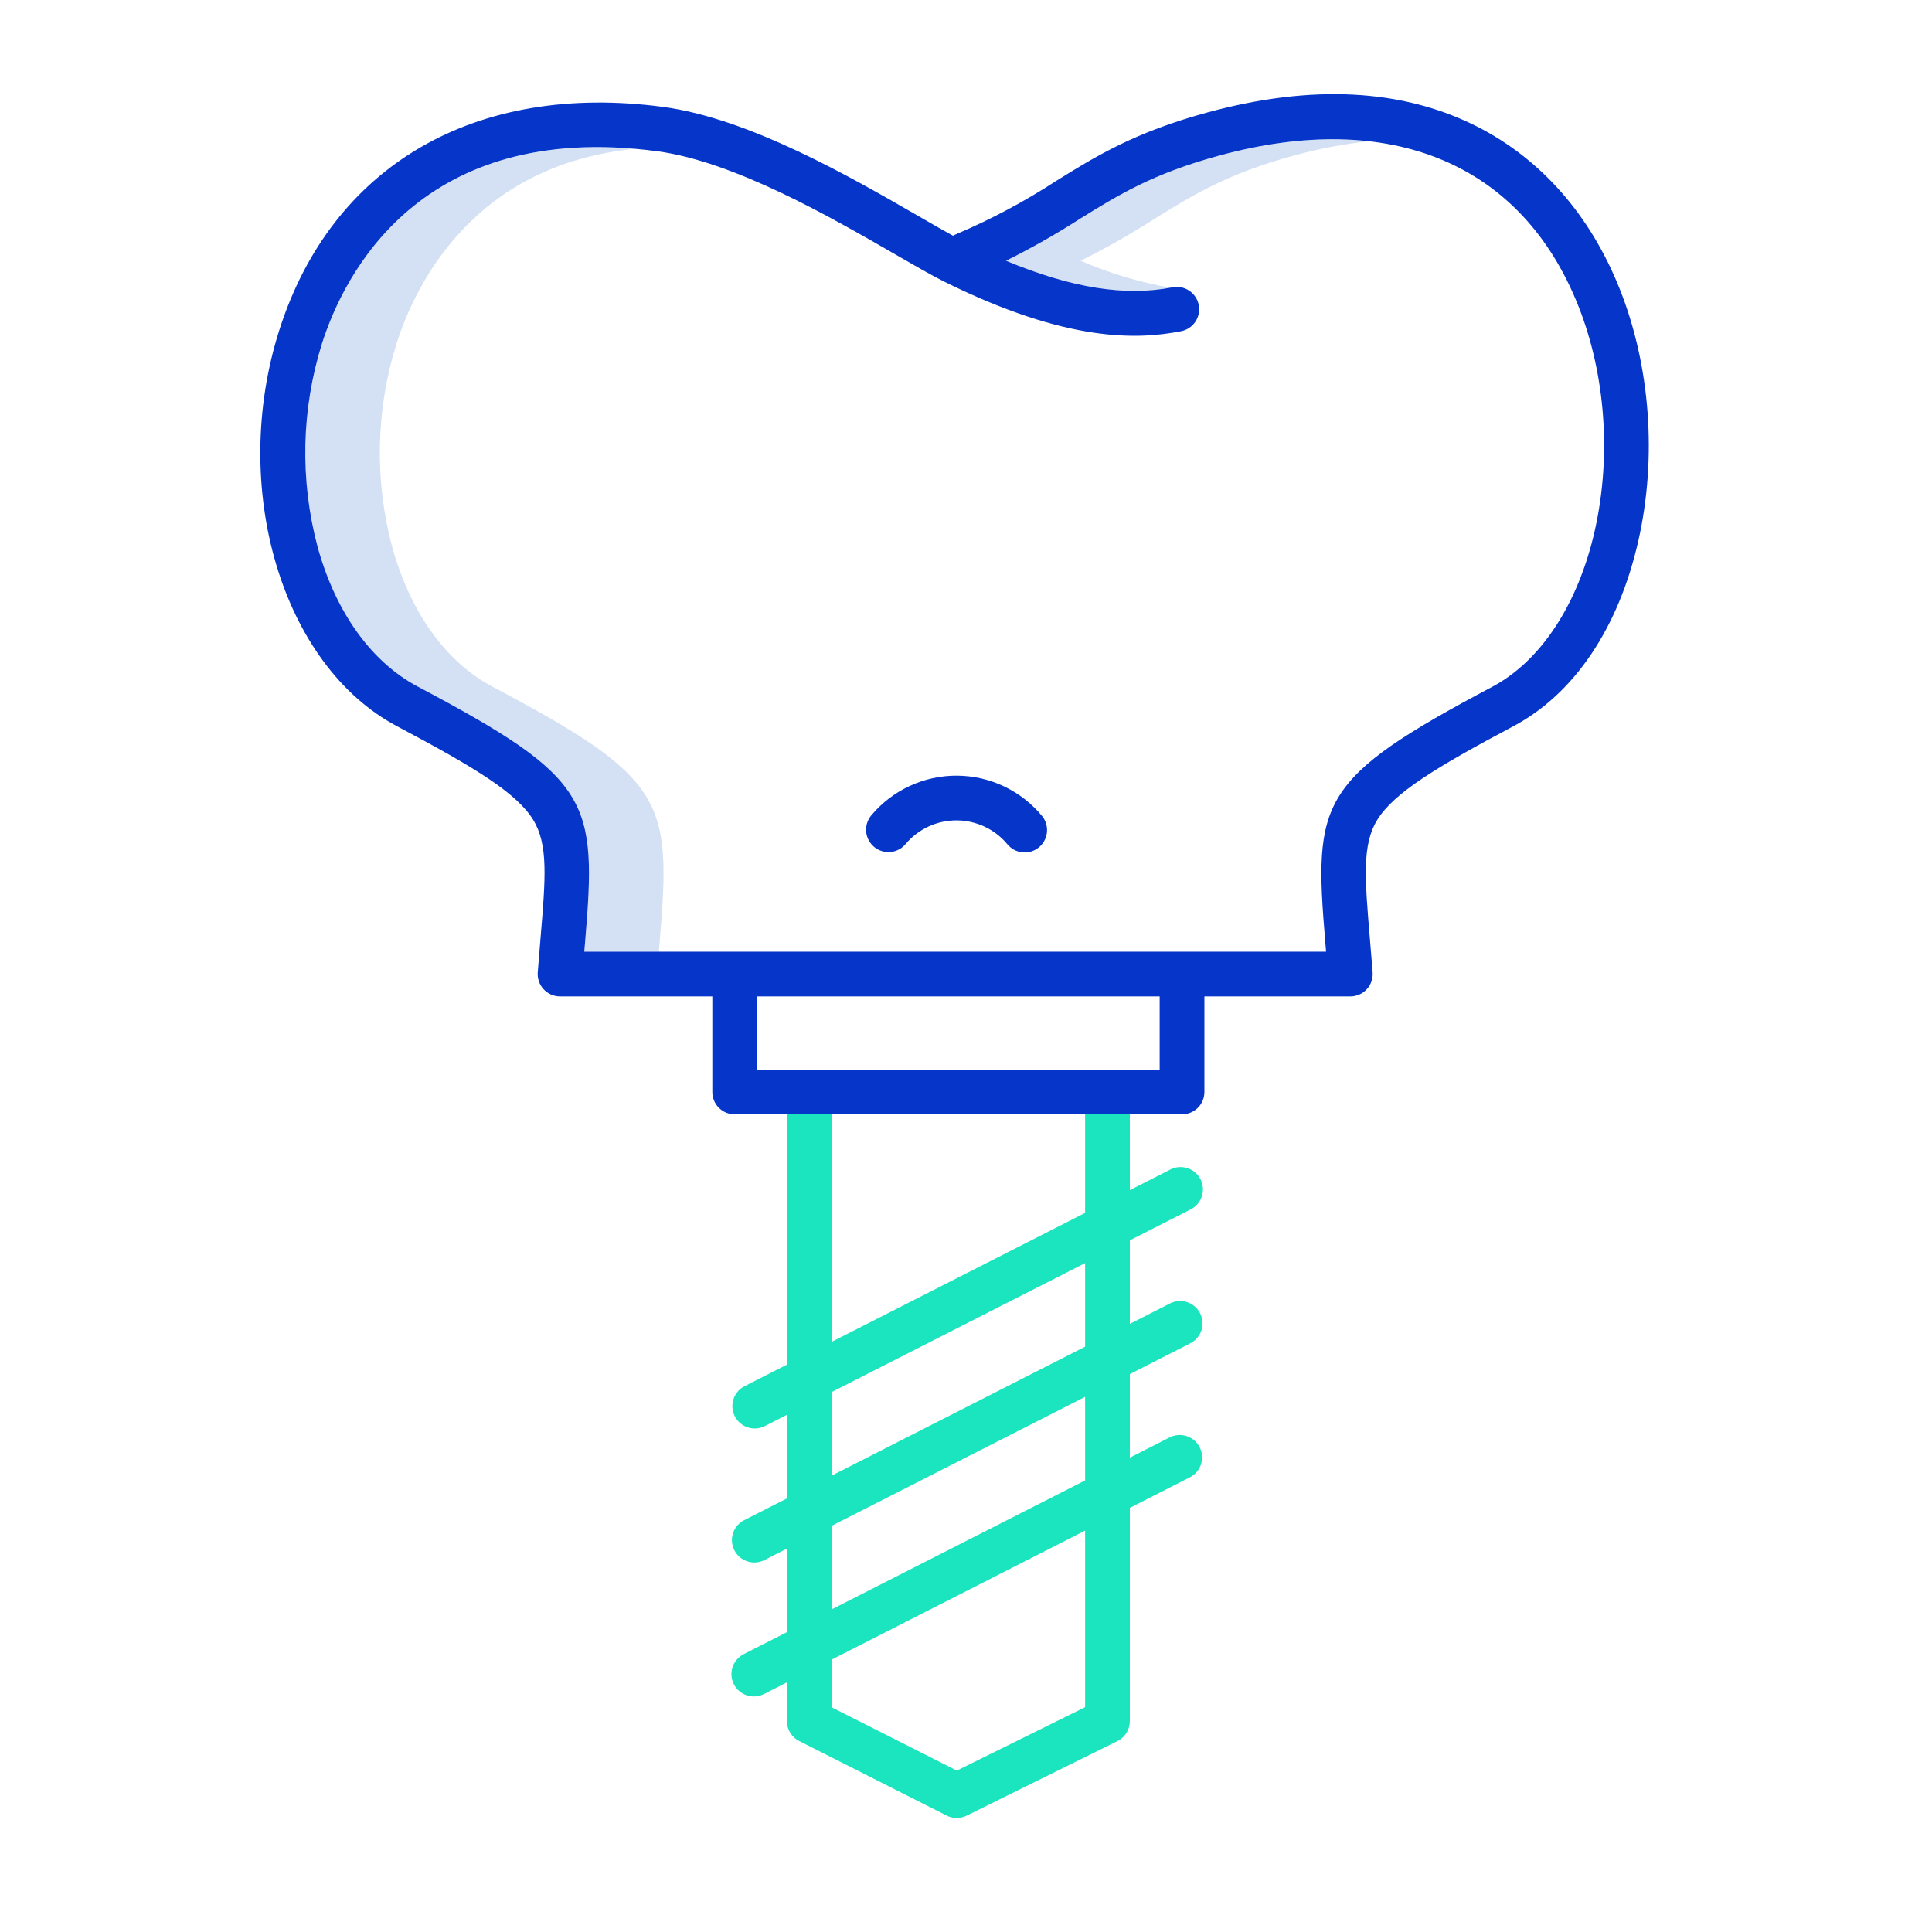
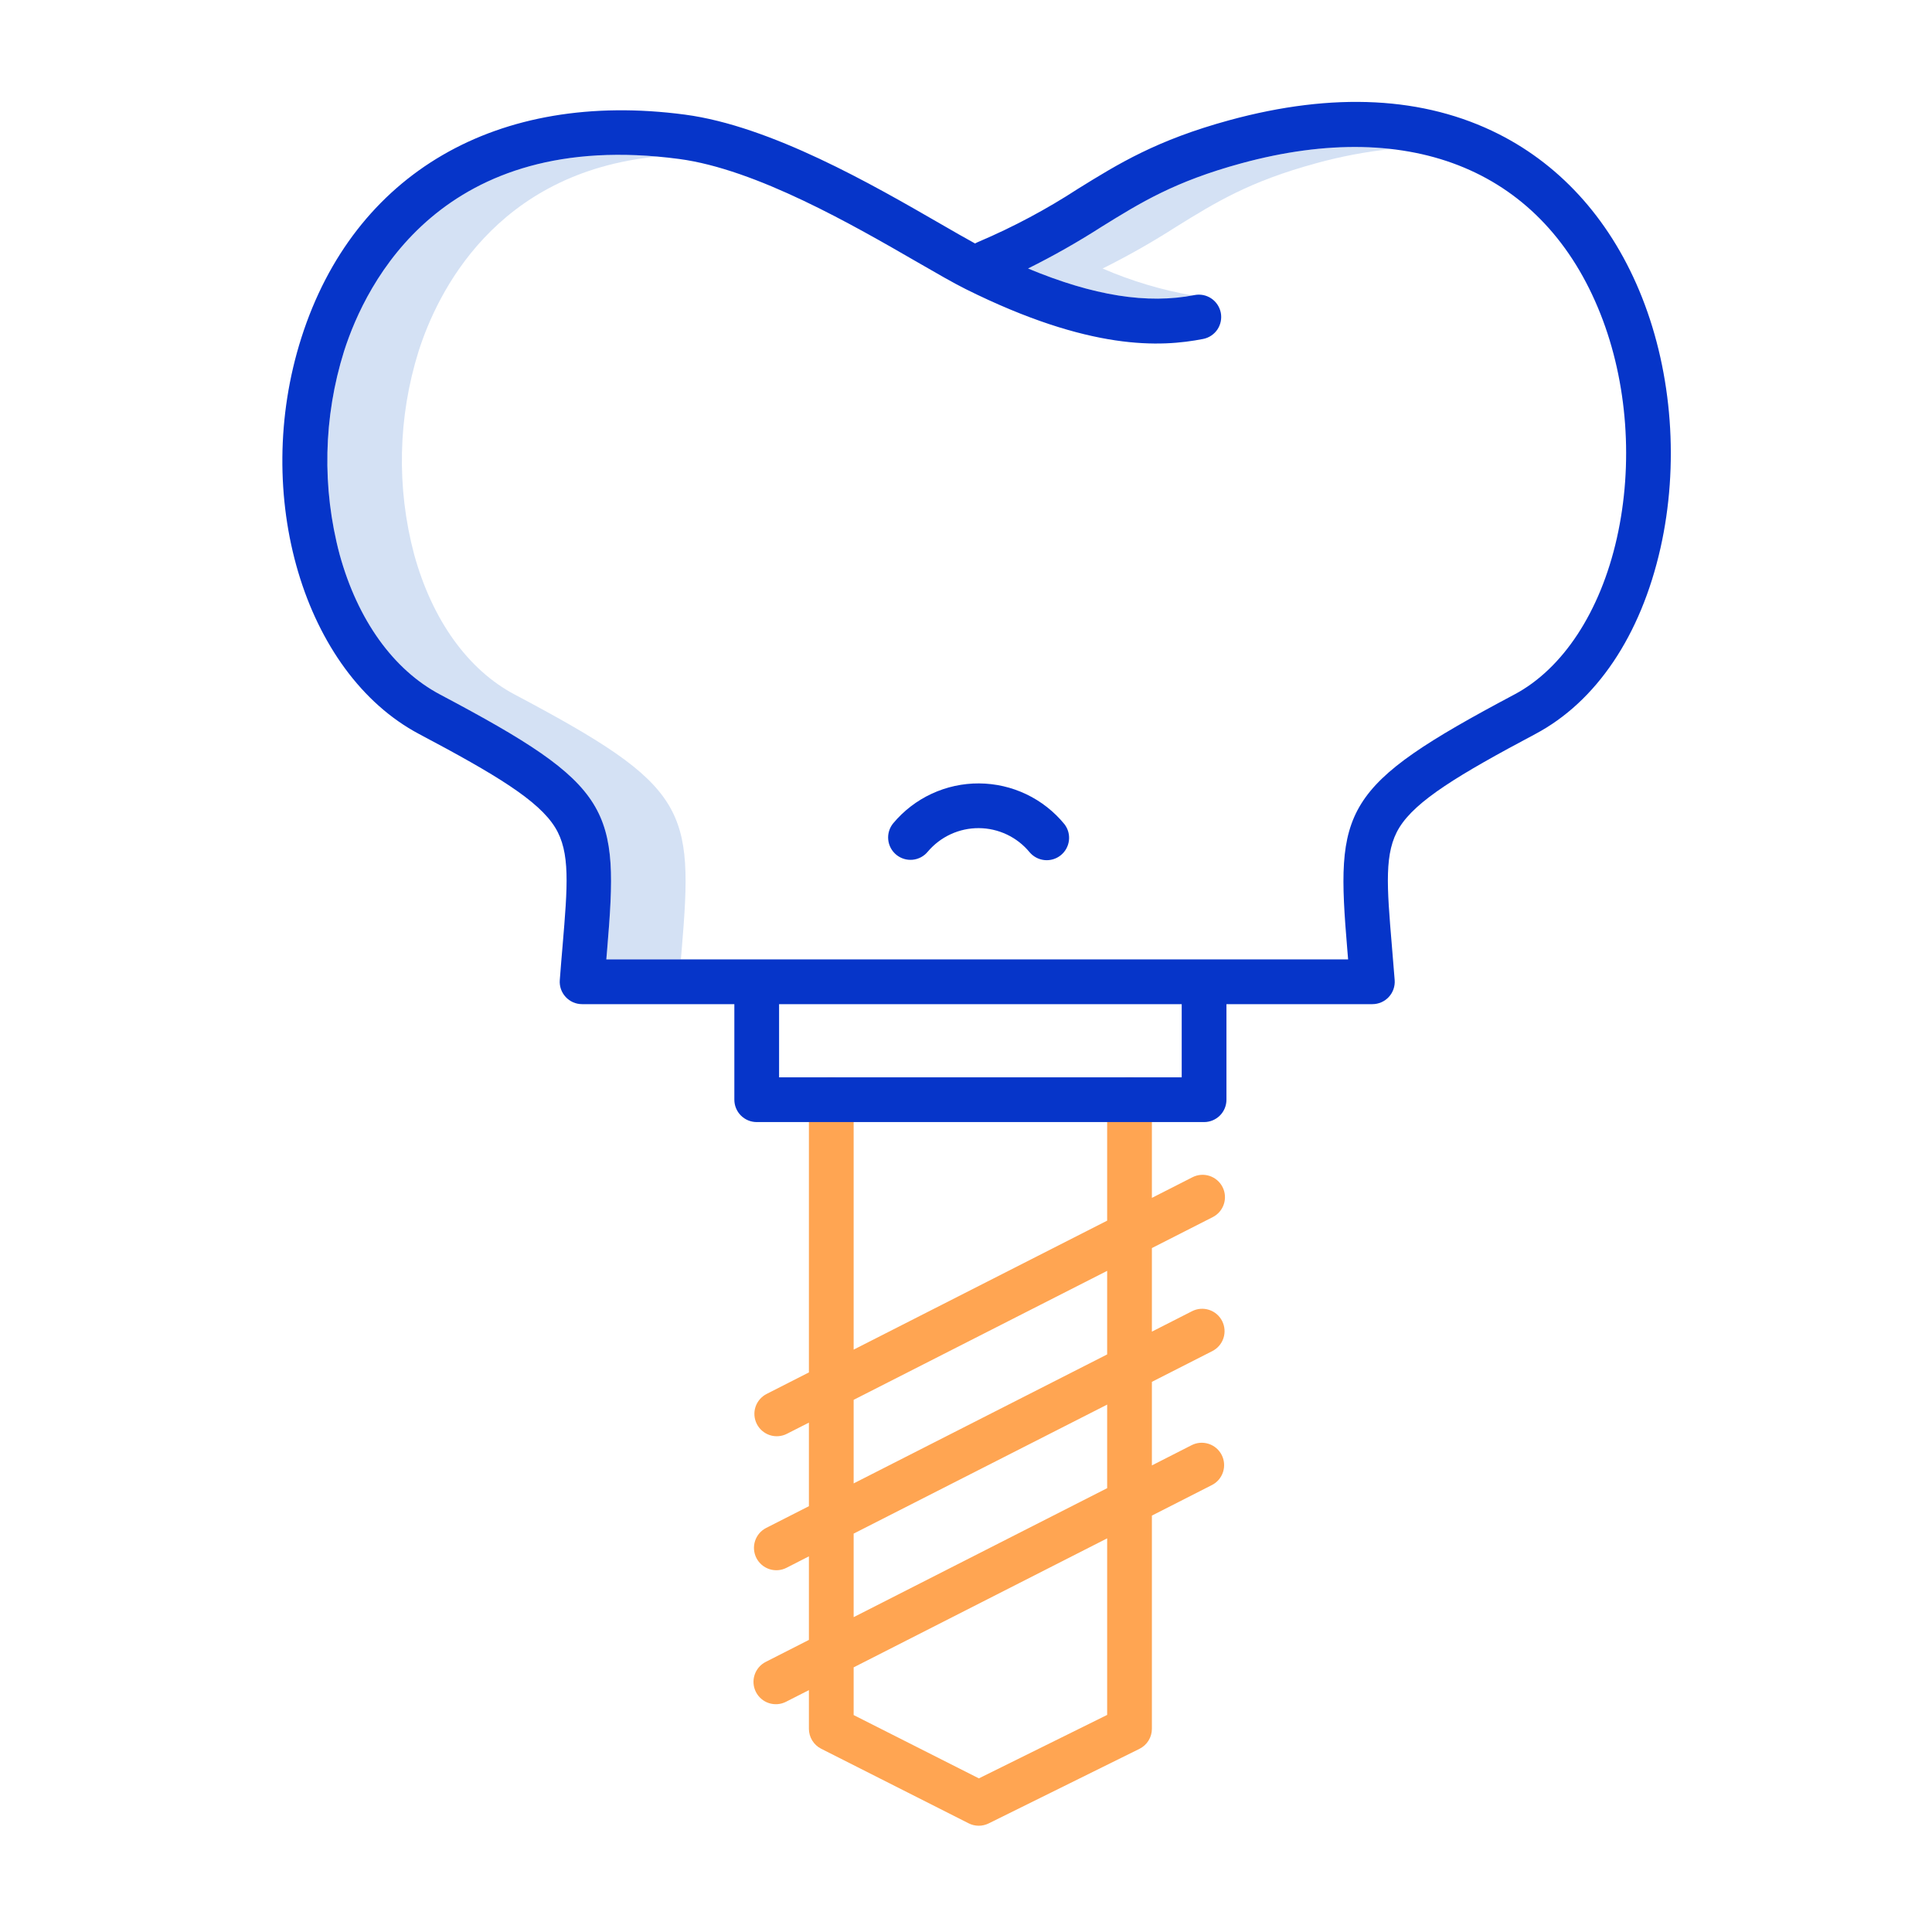
<svg xmlns="http://www.w3.org/2000/svg" width="83" height="83" viewBox="0 0 83 83" fill="none">
-   <path d="M50.279 12.359C48.953 12.126 47.658 11.738 46.422 11.203C47.506 10.663 48.56 10.066 49.579 9.412C51.265 8.367 52.721 7.464 55.581 6.684C56.641 6.391 57.722 6.185 58.816 6.069C56.876 5.849 54.715 6.047 52.378 6.684C49.518 7.464 48.062 8.367 46.376 9.412C45.357 10.065 44.303 10.663 43.219 11.202C45.995 12.359 48.271 12.726 50.279 12.359Z" fill="#D4E1F4" />
-   <path d="M21.163 29.504C19.158 28.442 17.625 26.308 16.848 23.494C16.082 20.621 16.148 17.59 17.037 14.753C17.834 12.261 20.32 7.07 27.292 6.393C17.847 5.56 14.742 11.912 13.834 14.753C12.945 17.59 12.879 20.621 13.645 23.494C14.422 26.308 15.954 28.443 17.96 29.504C25.426 33.456 25.647 34.386 25.136 40.47C25.125 40.605 25.113 40.743 25.101 40.884H28.304C28.316 40.743 28.328 40.605 28.339 40.47C28.851 34.386 28.629 33.456 21.163 29.504Z" fill="#D4E1F4" />
-   <path d="M37.558 36.388C37.655 36.468 37.768 36.528 37.889 36.565C38.009 36.602 38.136 36.614 38.262 36.602C38.387 36.59 38.509 36.553 38.62 36.493C38.732 36.434 38.83 36.353 38.91 36.255C39.179 35.937 39.515 35.681 39.894 35.506C40.273 35.331 40.685 35.242 41.103 35.244C41.52 35.246 41.931 35.34 42.308 35.518C42.685 35.697 43.019 35.956 43.284 36.278C43.446 36.47 43.676 36.592 43.926 36.617C44.176 36.642 44.426 36.568 44.622 36.411C44.818 36.254 44.945 36.026 44.975 35.777C45.006 35.527 44.937 35.276 44.784 35.076C44.339 34.532 43.78 34.092 43.145 33.789C42.511 33.486 41.817 33.327 41.114 33.323C40.411 33.319 39.716 33.471 39.078 33.767C38.44 34.063 37.876 34.497 37.425 35.036C37.264 35.233 37.187 35.486 37.212 35.74C37.237 35.993 37.361 36.226 37.558 36.388Z" fill="#0635C9" />
-   <path d="M31.952 71.062C31.839 71.119 31.738 71.198 31.656 71.294C31.573 71.39 31.511 71.501 31.471 71.621C31.432 71.741 31.417 71.868 31.426 71.994C31.436 72.12 31.471 72.243 31.528 72.356C31.585 72.469 31.665 72.569 31.761 72.651C31.857 72.733 31.968 72.795 32.089 72.834C32.209 72.873 32.336 72.888 32.462 72.878C32.588 72.868 32.711 72.833 32.823 72.775L33.805 72.276V73.938C33.805 74.115 33.854 74.29 33.947 74.441C34.04 74.592 34.173 74.715 34.332 74.795L40.668 77.998C40.801 78.066 40.948 78.101 41.097 78.102C41.246 78.102 41.393 78.068 41.527 78.002L48.004 74.799C48.165 74.72 48.3 74.597 48.395 74.445C48.489 74.292 48.539 74.117 48.539 73.938V64.778L51.118 63.466C51.23 63.409 51.33 63.33 51.412 63.234C51.494 63.138 51.556 63.027 51.596 62.907C51.635 62.787 51.65 62.66 51.64 62.535C51.63 62.409 51.596 62.286 51.538 62.174C51.481 62.061 51.402 61.961 51.306 61.879C51.21 61.797 51.099 61.735 50.979 61.696C50.859 61.657 50.733 61.642 50.607 61.651C50.481 61.661 50.358 61.696 50.246 61.753L48.539 62.621V59.032L51.136 57.71C51.363 57.595 51.535 57.394 51.614 57.151C51.693 56.909 51.672 56.645 51.557 56.418C51.441 56.19 51.24 56.018 50.998 55.939C50.755 55.861 50.491 55.881 50.264 55.997L48.539 56.875V53.285L51.154 51.955C51.381 51.839 51.553 51.638 51.632 51.396C51.711 51.153 51.69 50.89 51.575 50.663C51.459 50.435 51.258 50.263 51.016 50.185C50.773 50.106 50.509 50.126 50.282 50.242L48.539 51.129V46.911C48.539 46.657 48.438 46.412 48.258 46.232C48.078 46.052 47.833 45.95 47.578 45.95C47.323 45.95 47.079 46.052 46.899 46.232C46.718 46.412 46.617 46.657 46.617 46.911V52.107L35.727 57.648V46.911C35.727 46.657 35.625 46.412 35.445 46.232C35.265 46.052 35.021 45.95 34.766 45.95C34.511 45.95 34.266 46.052 34.086 46.232C33.906 46.412 33.805 46.657 33.805 46.911V58.627L31.988 59.551C31.875 59.609 31.775 59.687 31.693 59.783C31.611 59.879 31.549 59.99 31.51 60.111C31.471 60.23 31.456 60.357 31.466 60.483C31.476 60.609 31.51 60.731 31.567 60.844C31.625 60.956 31.703 61.056 31.799 61.138C31.895 61.22 32.007 61.283 32.127 61.322C32.247 61.361 32.373 61.376 32.499 61.366C32.625 61.356 32.747 61.322 32.86 61.264L33.805 60.784V64.374L31.97 65.307C31.742 65.423 31.57 65.624 31.491 65.867C31.413 66.109 31.433 66.373 31.549 66.6C31.664 66.827 31.865 66.999 32.108 67.078C32.35 67.157 32.614 67.137 32.841 67.021L33.805 66.529V70.119L31.952 71.062ZM46.617 73.341L41.106 76.066L35.727 73.346V71.298L46.617 65.756V73.341ZM35.727 59.805L46.617 54.264V57.854L35.727 63.395V59.805ZM35.727 65.551L46.617 60.01V63.6L35.727 69.141V65.551Z" fill="#1AE5BE" />
-   <path d="M17.061 31.202C20.373 32.956 22.186 34.058 22.9 35.212C23.56 36.278 23.439 37.71 23.221 40.309C23.183 40.763 23.142 41.249 23.102 41.772C23.091 41.904 23.109 42.036 23.152 42.161C23.196 42.286 23.265 42.401 23.355 42.498C23.445 42.595 23.554 42.673 23.675 42.726C23.797 42.779 23.927 42.806 24.06 42.806H30.602V46.911C30.602 47.166 30.703 47.411 30.883 47.591C31.063 47.771 31.308 47.872 31.562 47.872H50.781C51.036 47.872 51.281 47.771 51.461 47.591C51.641 47.411 51.742 47.166 51.742 46.911V42.806H58.011C58.143 42.806 58.274 42.779 58.395 42.726C58.517 42.673 58.626 42.595 58.716 42.498C58.806 42.401 58.875 42.286 58.918 42.161C58.962 42.036 58.979 41.904 58.969 41.772C58.929 41.251 58.889 40.768 58.85 40.316C58.632 37.715 58.512 36.282 59.171 35.217C59.884 34.064 61.697 32.961 65.01 31.202C67.632 29.811 69.542 26.972 70.389 23.209C71.188 19.658 70.899 15.735 69.596 12.445C68.331 9.248 66.199 6.821 63.433 5.425C60.235 3.811 56.345 3.611 51.872 4.83C48.742 5.683 47.1 6.701 45.362 7.779C44.013 8.657 42.59 9.416 41.109 10.047C41.052 10.07 40.996 10.097 40.942 10.127C40.52 9.897 40.003 9.598 39.431 9.268C36.543 7.602 32.181 5.082 28.477 4.591C20.42 3.523 14.262 7.103 12.003 14.169C9.839 20.939 12.108 28.58 17.061 31.202ZM49.82 45.95H32.523V42.806H49.82V45.95ZM13.834 14.753C14.771 11.821 18.05 5.147 28.225 6.496C31.55 6.937 35.715 9.342 38.47 10.933C39.299 11.412 40.015 11.825 40.545 12.089C45.89 14.748 48.923 14.583 50.74 14.229C50.863 14.205 50.981 14.156 51.087 14.087C51.192 14.017 51.282 13.927 51.353 13.823C51.423 13.718 51.472 13.6 51.497 13.477C51.522 13.353 51.523 13.226 51.499 13.102C51.474 12.978 51.426 12.86 51.356 12.755C51.286 12.65 51.197 12.559 51.092 12.489C50.987 12.418 50.87 12.369 50.746 12.344C50.623 12.319 50.495 12.319 50.371 12.343C48.341 12.739 46.037 12.376 43.219 11.202C44.303 10.663 45.357 10.066 46.376 9.412C48.062 8.367 49.518 7.464 52.378 6.684C59.76 4.672 65.385 7.029 67.81 13.152C68.974 16.092 69.23 19.603 68.514 22.787C67.803 25.947 66.198 28.396 64.11 29.504C56.647 33.465 56.425 34.395 56.935 40.476C56.946 40.609 56.957 40.745 56.969 40.884H25.101C25.113 40.743 25.125 40.605 25.136 40.47C25.648 34.385 25.426 33.456 17.96 29.503C15.954 28.442 14.422 26.307 13.645 23.494C12.88 20.621 12.945 17.59 13.834 14.753Z" fill="#0635C9" />
+   <path d="M51.225 12.692C49.899 12.459 48.605 12.071 47.369 11.536C48.453 10.996 49.507 10.399 50.526 9.745C52.212 8.7 53.667 7.797 56.528 7.017C57.587 6.724 58.669 6.519 59.762 6.402C57.823 6.182 55.662 6.38 53.325 7.017C50.464 7.797 49.008 8.7 47.322 9.745C46.303 10.398 45.25 10.996 44.166 11.535C46.941 12.692 49.218 13.059 51.225 12.692Z" fill="#D4E1F4" />
+   <path d="M22.11 29.837C20.104 28.775 18.572 26.641 17.794 23.827C17.029 20.954 17.095 17.923 17.984 15.086C18.78 12.595 21.267 7.403 28.238 6.726C18.794 5.893 15.689 12.245 14.781 15.086C13.892 17.923 13.826 20.954 14.591 23.827C15.369 26.641 16.901 28.776 18.907 29.837C26.372 33.79 26.594 34.719 26.083 40.803C26.071 40.938 26.06 41.076 26.048 41.217H29.251C29.263 41.076 29.274 40.938 29.286 40.803C29.797 34.719 29.576 33.79 22.11 29.837Z" fill="#D4E1F4" />
+   <path d="M38.505 36.721C38.602 36.801 38.715 36.861 38.836 36.898C38.956 36.935 39.083 36.947 39.209 36.935C39.334 36.923 39.456 36.886 39.568 36.826C39.679 36.767 39.777 36.686 39.857 36.589C40.127 36.27 40.462 36.014 40.841 35.839C41.22 35.664 41.633 35.575 42.05 35.577C42.467 35.579 42.878 35.673 43.255 35.851C43.632 36.03 43.966 36.289 44.231 36.611C44.393 36.803 44.623 36.925 44.873 36.95C45.123 36.975 45.373 36.901 45.569 36.744C45.765 36.587 45.892 36.359 45.922 36.11C45.953 35.86 45.884 35.609 45.731 35.41C45.286 34.865 44.727 34.425 44.092 34.122C43.458 33.819 42.764 33.66 42.061 33.656C41.358 33.652 40.663 33.804 40.025 34.1C39.387 34.396 38.823 34.83 38.372 35.37C38.211 35.566 38.134 35.819 38.159 36.073C38.184 36.326 38.308 36.559 38.505 36.721Z" fill="#0635C9" />
+   <path d="M32.898 71.395C32.785 71.452 32.685 71.531 32.602 71.627C32.52 71.723 32.457 71.834 32.418 71.954C32.379 72.075 32.363 72.201 32.373 72.327C32.383 72.453 32.417 72.576 32.475 72.689C32.532 72.802 32.611 72.902 32.707 72.984C32.803 73.066 32.915 73.129 33.035 73.168C33.156 73.206 33.282 73.221 33.408 73.211C33.534 73.201 33.657 73.166 33.77 73.108L34.751 72.609V74.271C34.751 74.448 34.801 74.623 34.894 74.774C34.987 74.925 35.12 75.048 35.279 75.128L41.614 78.331C41.747 78.399 41.894 78.434 42.044 78.435C42.193 78.435 42.34 78.401 42.474 78.335L48.951 75.132C49.111 75.053 49.247 74.93 49.341 74.778C49.436 74.626 49.486 74.45 49.486 74.271V65.111L52.064 63.799C52.177 63.742 52.277 63.663 52.359 63.567C52.441 63.471 52.503 63.36 52.542 63.24C52.581 63.12 52.596 62.993 52.586 62.868C52.577 62.742 52.542 62.619 52.485 62.507C52.428 62.394 52.349 62.294 52.253 62.212C52.157 62.13 52.046 62.068 51.926 62.029C51.806 61.99 51.679 61.975 51.553 61.984C51.428 61.994 51.305 62.029 51.193 62.086L49.486 62.955V59.365L52.082 58.044C52.31 57.928 52.482 57.727 52.561 57.484C52.64 57.242 52.619 56.978 52.503 56.751C52.388 56.523 52.187 56.352 51.944 56.273C51.702 56.194 51.438 56.214 51.211 56.33L49.486 57.208V53.618L52.1 52.288C52.328 52.172 52.5 51.971 52.578 51.729C52.657 51.486 52.637 51.223 52.521 50.996C52.406 50.769 52.204 50.597 51.962 50.518C51.72 50.439 51.456 50.459 51.229 50.575L49.486 51.462V47.244C49.486 46.99 49.384 46.745 49.204 46.565C49.024 46.385 48.78 46.283 48.525 46.283C48.27 46.283 48.026 46.385 47.845 46.565C47.665 46.745 47.564 46.99 47.564 47.244V52.44L36.673 57.981V47.244C36.673 46.99 36.572 46.745 36.392 46.565C36.212 46.385 35.967 46.283 35.712 46.283C35.457 46.283 35.213 46.385 35.033 46.565C34.852 46.745 34.751 46.99 34.751 47.244V58.96L32.934 59.885C32.822 59.942 32.722 60.021 32.64 60.117C32.558 60.212 32.495 60.324 32.456 60.444C32.417 60.564 32.402 60.69 32.412 60.816C32.422 60.942 32.457 61.065 32.514 61.177C32.571 61.289 32.65 61.389 32.746 61.471C32.842 61.553 32.953 61.616 33.073 61.655C33.193 61.694 33.32 61.709 33.445 61.699C33.571 61.689 33.694 61.655 33.806 61.597L34.751 61.117V64.707L32.916 65.641C32.689 65.756 32.517 65.957 32.438 66.2C32.359 66.442 32.38 66.706 32.495 66.933C32.611 67.16 32.812 67.332 33.054 67.411C33.297 67.49 33.561 67.47 33.788 67.354L34.751 66.862V70.452L32.898 71.395ZM47.564 73.674L42.053 76.4L36.673 73.68V71.631L47.564 66.089V73.674ZM36.673 60.138L47.564 54.597V58.187L36.673 63.728V60.138ZM36.673 65.885L47.564 60.343V63.933L36.673 69.474V65.885Z" fill="#FFA552" />
+   <path d="M18.008 31.536C21.32 33.289 23.133 34.391 23.847 35.545C24.507 36.611 24.386 38.044 24.168 40.642C24.129 41.096 24.088 41.582 24.049 42.105C24.038 42.237 24.056 42.37 24.099 42.495C24.143 42.62 24.212 42.734 24.302 42.831C24.392 42.928 24.501 43.006 24.622 43.059C24.743 43.112 24.874 43.139 25.007 43.139H31.548V47.245C31.548 47.499 31.65 47.744 31.83 47.924C32.01 48.104 32.255 48.205 32.509 48.205H51.728C51.983 48.205 52.227 48.104 52.408 47.924C52.588 47.744 52.689 47.499 52.689 47.245V43.139H58.958C59.09 43.139 59.221 43.112 59.342 43.059C59.464 43.006 59.573 42.928 59.663 42.831C59.753 42.734 59.822 42.62 59.865 42.495C59.909 42.37 59.926 42.237 59.916 42.105C59.876 41.585 59.836 41.101 59.797 40.649C59.579 38.048 59.459 36.615 60.118 35.55C60.831 34.397 62.644 33.294 65.957 31.535C68.579 30.144 70.489 27.305 71.336 23.542C72.135 19.991 71.846 16.068 70.543 12.778C69.278 9.581 67.146 7.154 64.38 5.758C61.181 4.144 57.292 3.944 52.819 5.163C49.689 6.017 48.047 7.035 46.309 8.112C44.96 8.99 43.537 9.749 42.056 10.38C41.999 10.403 41.943 10.43 41.889 10.46C41.467 10.23 40.95 9.931 40.378 9.601C37.49 7.935 33.128 5.415 29.424 4.924C21.367 3.856 15.209 7.436 12.95 14.502C10.786 21.272 13.055 28.913 18.008 31.536ZM50.767 46.283H33.47V43.139H50.767V46.283ZM14.781 15.086C15.718 12.154 18.997 5.48 29.172 6.829C32.497 7.27 36.661 9.675 39.417 11.266C40.246 11.745 40.962 12.158 41.492 12.422C46.837 15.081 49.87 14.916 51.687 14.562C51.81 14.538 51.928 14.49 52.033 14.42C52.139 14.35 52.229 14.26 52.3 14.156C52.37 14.051 52.419 13.934 52.444 13.81C52.469 13.686 52.47 13.559 52.446 13.435C52.421 13.311 52.373 13.193 52.303 13.088C52.233 12.983 52.144 12.892 52.039 12.822C51.934 12.751 51.817 12.702 51.693 12.677C51.569 12.652 51.442 12.652 51.318 12.676C49.288 13.072 46.984 12.709 44.166 11.535C45.25 10.996 46.303 10.399 47.322 9.745C49.008 8.7 50.465 7.797 53.325 7.017C60.707 5.005 66.332 7.363 68.757 13.486C69.921 16.425 70.177 19.937 69.461 23.12C68.75 26.28 67.145 28.729 65.057 29.837C57.594 33.799 57.372 34.728 57.882 40.809C57.893 40.942 57.904 41.078 57.916 41.217H26.048C26.06 41.076 26.071 40.938 26.083 40.803C26.595 34.718 26.373 33.789 18.907 29.837C16.901 28.775 15.369 26.64 14.592 23.827C13.826 20.954 13.892 17.923 14.781 15.086Z" fill="#0635C9" />
</svg>
